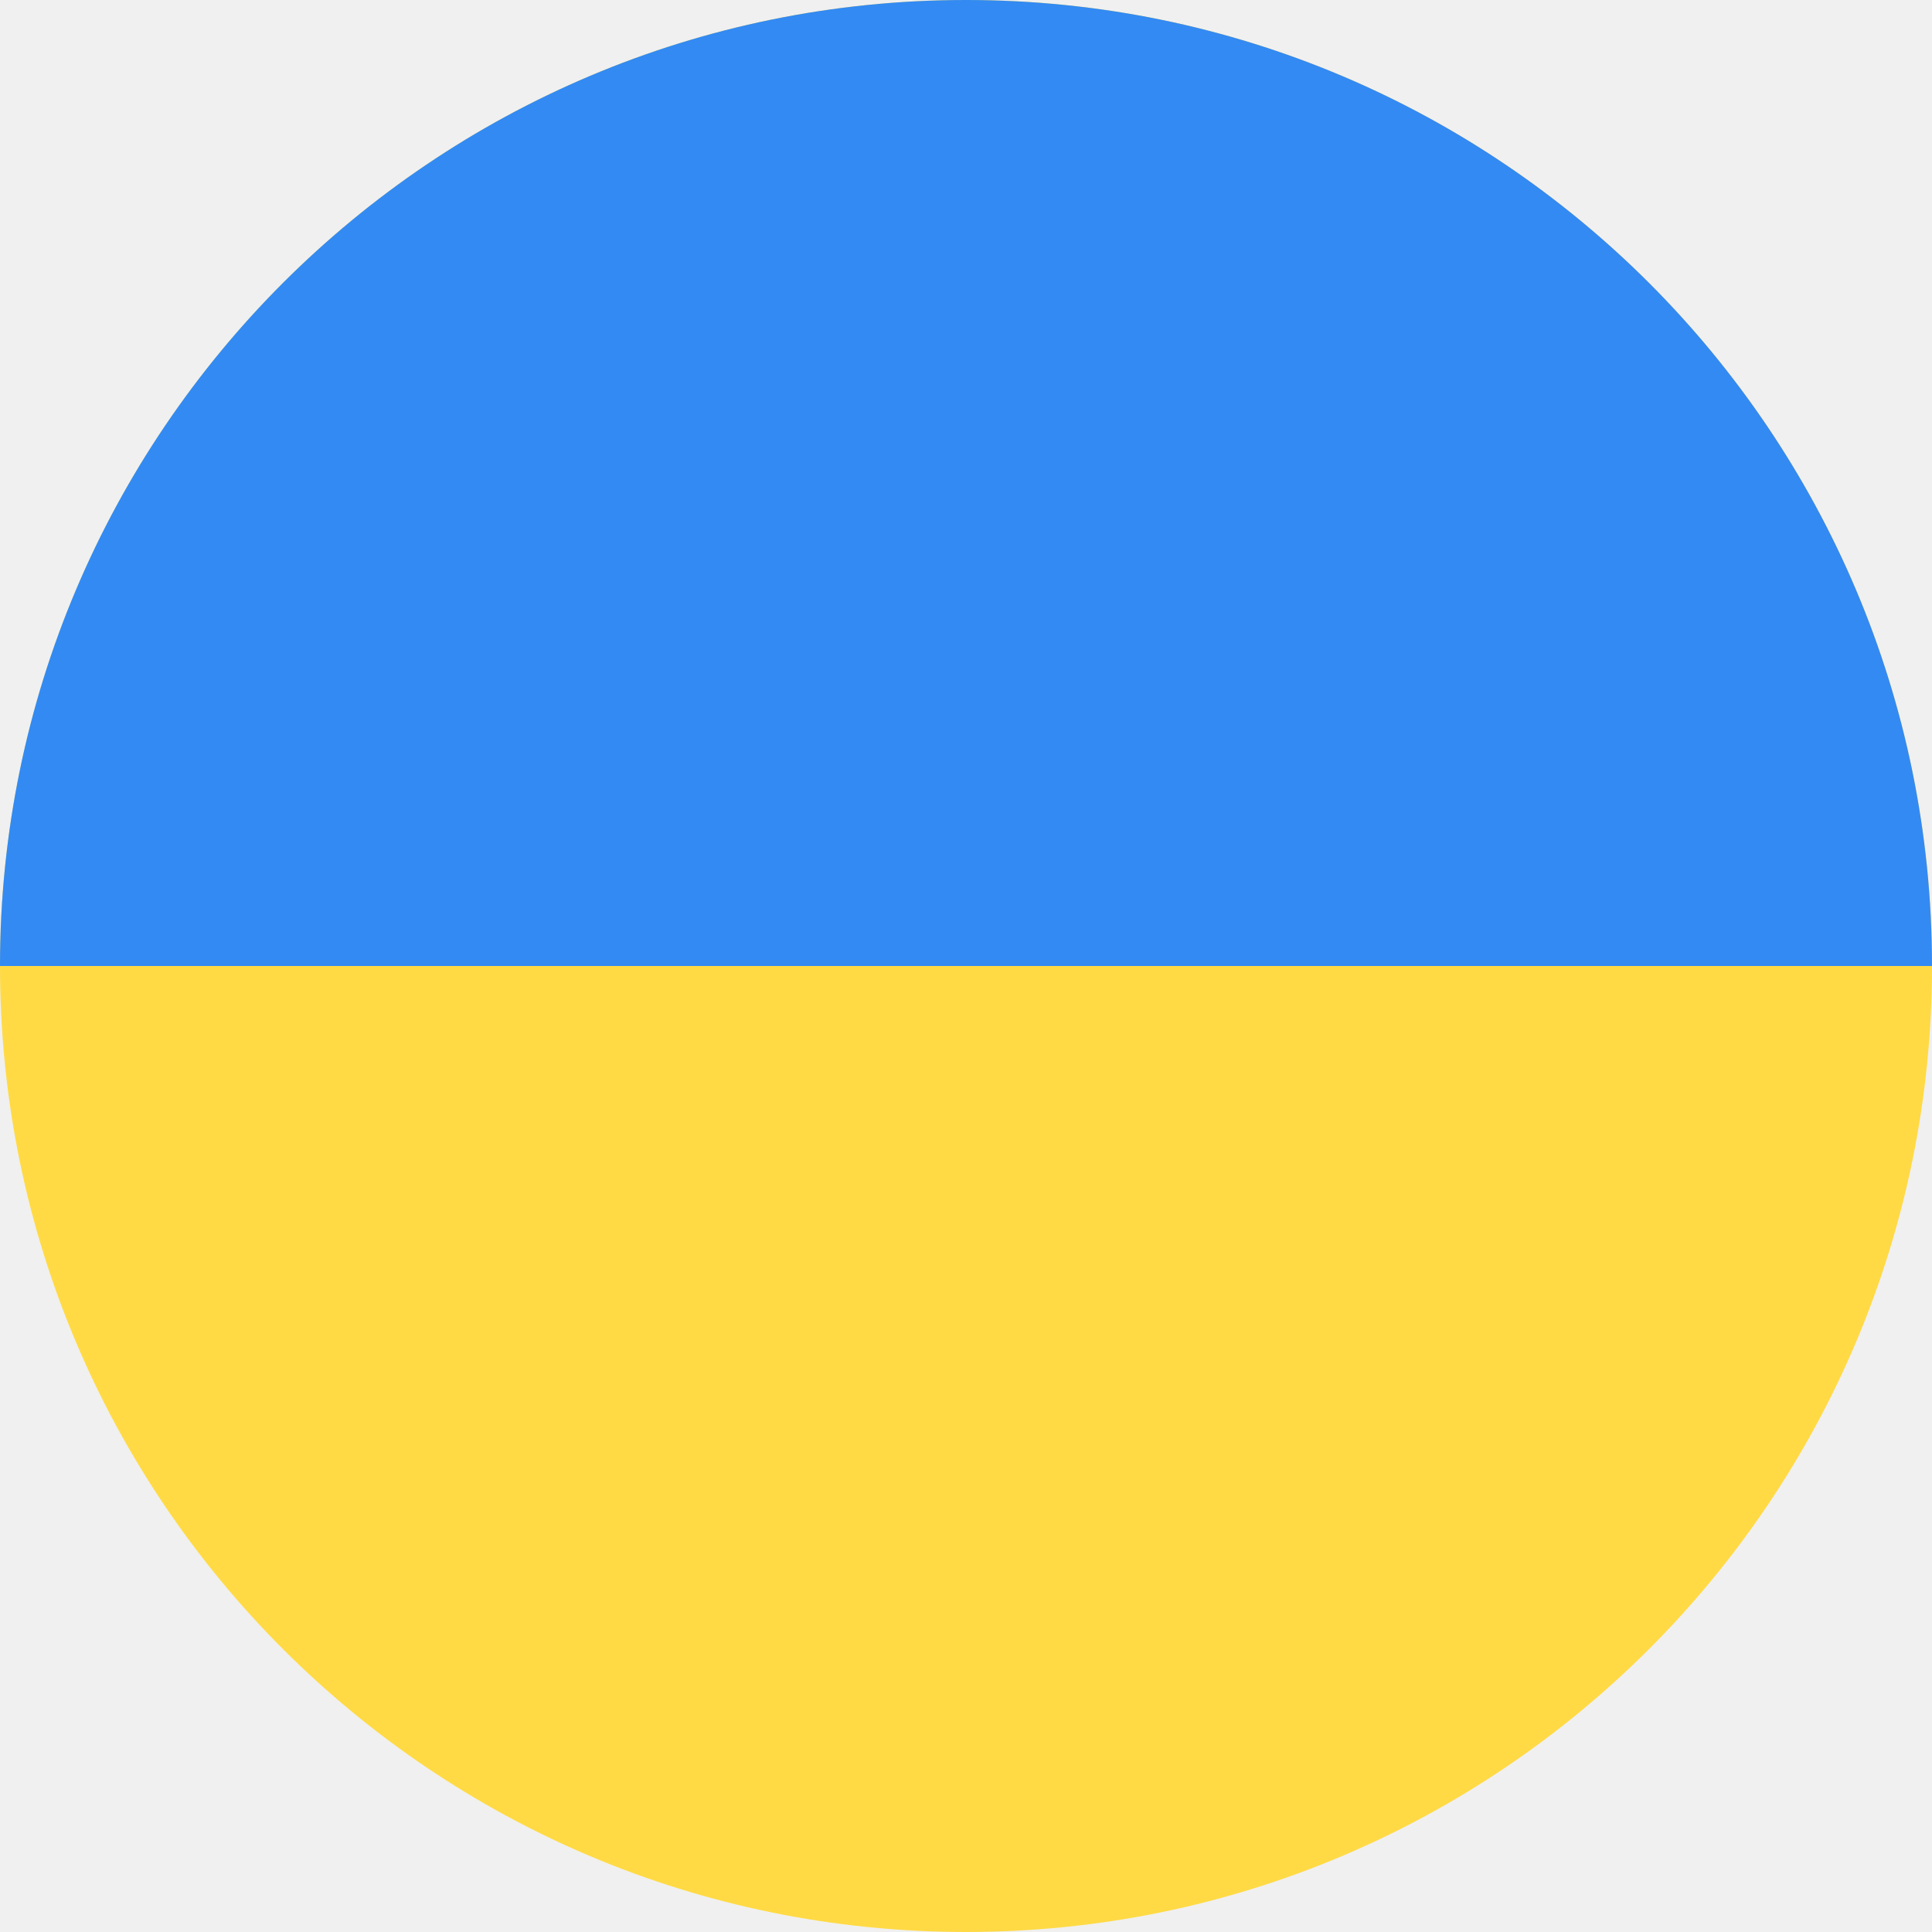
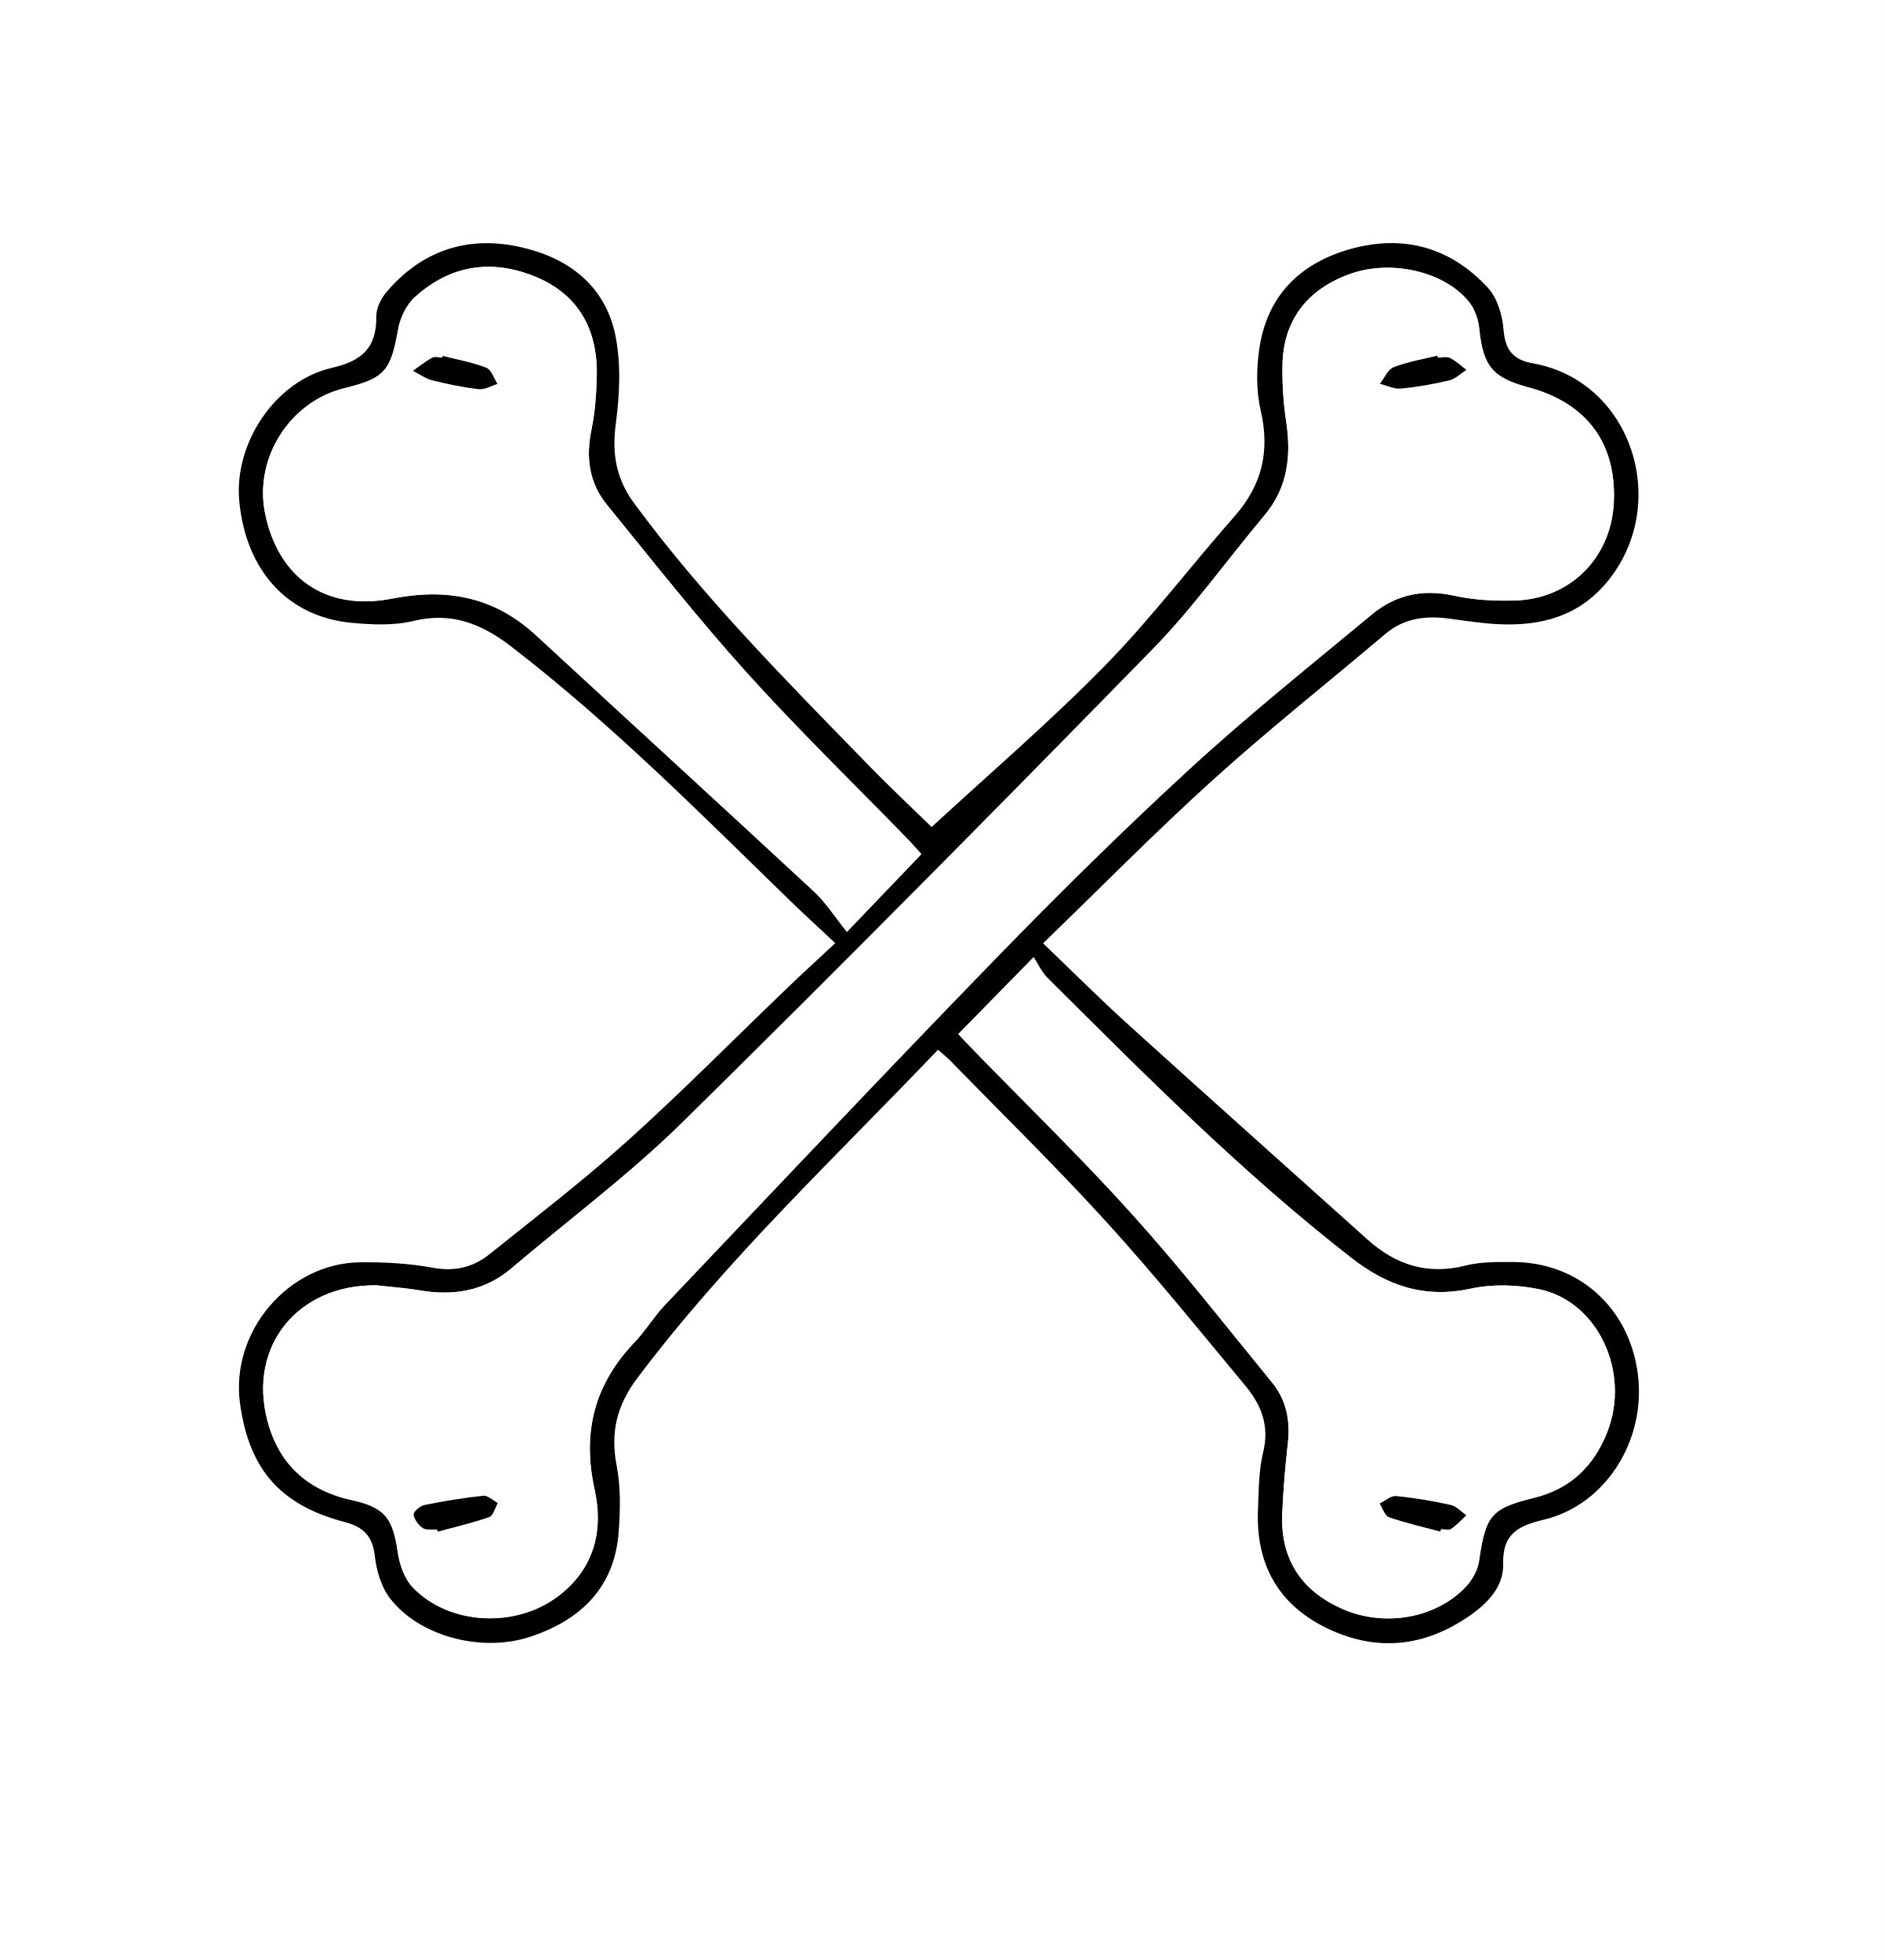
- <svg xmlns="http://www.w3.org/2000/svg" version="1.1" id="Layer_1" x="0px" y="0px" viewBox="0 0 512 512" style="enable-background:new 0 0 512 512;" xml:space="preserve">
-   <circle style="fill:#FFDA44;" cx="256" cy="256" r="256" />
-   <path style="fill:#338AF3;" d="M0,256C0,114.616,114.616,0,256,0s256,114.616,256,256" />
-   <g>
- </g>
-   <g>
- </g>
-   <g>
- </g>
-   <g>
- </g>
-   <g>
- </g>
-   <g>
- </g>
-   <g>
- </g>
-   <g>
- </g>
-   <g>
- </g>
-   <g>
- </g>
-   <g>
- </g>
-   <g>
- </g>
-   <g>
- </g>
-   <g>
- </g>
-   <g>
- </g>
+ <svg xmlns="http://www.w3.org/2000/svg" version="1.1" width="450" height="468">
+   <svg id="SvgjsSvg1000" viewBox="0 0 450 468">
+     <defs>
+       <style>.cls-1{fill:#000;}.cls-1,.cls-2{stroke-width:0px;}.cls-2{fill:#fff;}</style>
+     </defs>
+     <path class="cls-2" d="M450,468H0V0h450v468ZM199.4,225.19c-4.15,3.87-7.91,7.3-11.59,10.83-12.6,12.09-24.87,24.54-37.84,36.22-10.6,9.55-21.96,18.27-33.1,27.21-3.9,3.13-8.29,4.21-13.53,3.24-5.67-1.05-11.56-1.37-17.35-1.3-17.19.19-31.04,16.61-28.7,33.67,2.15,15.74,9.59,24.31,25.04,28.36,4.43,1.16,6.62,3.37,7.15,8.1.39,3.46,1.51,7.31,3.57,10.03,6.87,9.06,21.84,13.15,33.59,9.23,11.94-3.98,20.06-11.72,21.05-24.97.39-5.26.52-10.73-.48-15.87-1.55-7.93.05-14.41,4.92-20.89,21.38-28.43,47.24-52.68,71.81-78.43,1.19,1.08,2.22,1.9,3.13,2.83,12.42,12.75,25.17,25.2,37.13,38.36,11.5,12.65,22.27,25.98,33.19,39.15,3.71,4.47,5.71,9.46,4.19,15.69-1.09,4.46-1.07,9.22-1.26,13.86-.52,12.67,4.62,22.34,16.05,28.04,11.85,5.91,23.46,4.85,34.36-2.69,4.36-3.01,8.28-6.96,8.13-12.47-.19-7.25,3.69-9.11,9.74-10.56,14.81-3.54,24.49-19.07,22.39-34.91-2.08-15.71-14.14-26.55-29.77-26.6-3.8-.01-7.75-.05-11.39.86-9.09,2.29-16.65-.2-23.39-6.25-19.04-17.09-38.14-34.13-57.1-51.31-6.87-6.22-13.42-12.79-20.33-19.4,13.78-13.33,26.83-26.62,40.62-39.08,13.3-12.02,27.38-23.17,41.07-34.77,4.57-3.87,9.8-4.44,15.44-3.66,3.94.54,7.9,1.15,11.87,1.32,9.87.42,18.72-1.87,25.46-9.86,15.62-18.5,6.32-48.25-17.57-52.44-4.67-.82-6.59-3.23-6.96-8.08-.27-3.43-1.48-7.51-3.73-9.95-8.82-9.59-20.01-12.78-32.62-9.31-12.29,3.38-20.23,11.3-22,24.22-.64,4.71-.69,9.79.38,14.38,2.26,9.72.32,17.85-6.27,25.31-10.45,11.83-20,24.51-31.04,35.76-13.14,13.39-27.44,25.64-41.25,38.4-3.81-3.72-9.61-9.15-15.14-14.84-19.47-20.02-39.19-39.82-55.83-62.39-4.39-5.95-5.38-11.92-4.43-19.12.91-6.82,1.27-14.07-.04-20.75-2.38-12.21-11.35-18.91-22.98-21.44-12.48-2.72-23.36.94-31.74,10.81-1.32,1.55-2.44,3.89-2.42,5.85.1,7.46-3.45,10.6-10.64,12.25-13.5,3.1-23.35,17.98-22.08,31.73,1.53,16.57,11.51,27.66,26.72,29.12,4.91.47,10.14.71,14.86-.43,9.2-2.22,16.32.68,23.45,6.18,23.78,18.34,44.87,39.59,66.32,60.46,3.42,3.33,6.95,6.54,10.93,10.28Z" />
+     <path class="cls-1" d="M199.4,225.19c-3.98-3.74-7.51-6.96-10.93-10.28-21.45-20.87-42.53-42.12-66.32-60.46-7.13-5.5-14.26-8.4-23.45-6.18-4.72,1.14-9.95.9-14.86.43-15.21-1.46-25.19-12.55-26.72-29.12-1.27-13.75,8.58-28.63,22.08-31.73,7.19-1.65,10.73-4.78,10.64-12.25-.03-1.96,1.1-4.29,2.42-5.85,8.38-9.88,19.26-13.53,31.74-10.81,11.63,2.53,20.6,9.22,22.98,21.44,1.3,6.69.94,13.93.04,20.75-.96,7.2.04,13.17,4.43,19.12,16.65,22.58,36.36,42.37,55.83,62.39,5.53,5.69,11.34,11.12,15.14,14.84,13.82-12.76,28.11-25.01,41.25-38.4,11.03-11.24,20.59-23.92,31.04-35.76,6.59-7.46,8.53-15.59,6.27-25.31-1.07-4.59-1.02-9.67-.38-14.38,1.77-12.92,9.71-20.83,22-24.22,12.61-3.47,23.79-.28,32.62,9.31,2.25,2.45,3.46,6.52,3.73,9.95.37,4.85,2.29,7.26,6.96,8.08,23.88,4.19,33.18,33.94,17.57,52.44-6.74,7.99-15.59,10.28-25.46,9.86-3.97-.17-7.93-.78-11.87-1.32-5.64-.78-10.87-.21-15.44,3.66-13.69,11.59-27.77,22.74-41.07,34.77-13.79,12.47-26.83,25.75-40.62,39.08,6.9,6.61,13.46,13.17,20.33,19.4,18.96,17.18,38.06,34.21,57.1,51.31,6.74,6.05,14.29,8.54,23.39,6.25,3.64-.92,7.58-.87,11.39-.86,15.63.04,27.69,10.89,29.77,26.6,2.1,15.84-7.58,31.36-22.39,34.91-6.05,1.45-9.94,3.31-9.74,10.56.15,5.51-3.77,9.45-8.13,12.47-10.89,7.53-22.5,8.59-34.36,2.69-11.43-5.7-16.57-15.37-16.05-28.04.19-4.64.17-9.4,1.26-13.86,1.52-6.23-.48-11.23-4.19-15.69-10.92-13.17-21.69-26.5-33.19-39.15-11.96-13.16-24.71-25.61-37.13-38.36-.91-.93-1.94-1.76-3.13-2.83-24.56,25.75-50.43,50-71.81,78.43-4.87,6.48-6.47,12.96-4.92,20.89,1,5.13.87,10.6.48,15.87-.98,13.25-9.1,20.99-21.05,24.97-11.75,3.92-26.72-.17-33.59-9.23-2.06-2.72-3.18-6.57-3.57-10.03-.53-4.73-2.72-6.94-7.15-8.1-15.45-4.05-22.89-12.62-25.04-28.36-2.33-17.07,11.51-33.48,28.7-33.67,5.79-.06,11.68.25,17.35,1.3,5.24.97,9.63-.11,13.53-3.24,11.14-8.94,22.5-17.66,33.1-27.21,12.97-11.68,25.24-24.13,37.84-36.22,3.67-3.53,7.44-6.96,11.59-10.83ZM89.8,306.9c-18.64-.21-30.65,14.46-25.98,32.29,2.72,10.37,9.52,16.67,20.18,19,8.07,1.77,9.79,4.44,10.97,12.55.43,2.93,1.63,6.31,3.63,8.36,8.81,9.06,24.62,9.68,34.71,1.98,8.61-6.57,10.78-15.71,8.64-25.4-3.03-13.71-.06-25.15,9.54-35.19,2.63-2.75,4.61-6.12,7.23-8.88,26.21-27.58,52.3-55.27,78.81-82.56,15.16-15.6,30.66-30.92,46.68-45.63,13.93-12.79,28.75-24.63,43.31-36.72,5.67-4.71,12.19-6.12,19.61-4.47,4.65,1.04,9.58,1.27,14.37,1.16,13.26-.29,23.1-10.11,23.77-23.3.73-14.2-6.43-23.88-20.44-27.62-8.52-2.28-10.76-5.11-11.66-13.83-.23-2.19-.99-4.64-2.31-6.35-5.71-7.37-18.44-10.37-28.27-6.98-10.42,3.6-16.25,11.16-16.42,21.85-.07,4.46.2,8.98.87,13.39,1.26,8.25.43,15.82-5.15,22.48-8.96,10.69-17.11,22.16-26.83,32.1-37.03,37.9-74.29,75.59-112.05,112.77-12.75,12.55-27.24,23.32-40.91,34.93-6.45,5.48-13.86,6.64-21.95,5.27-3.43-.58-6.91-.82-10.37-1.21ZM202.2,222.51c6.88-7.19,12.24-12.79,17.77-18.56-1.17-1.29-2.12-2.41-3.15-3.47-12.86-13.24-26.12-26.1-38.47-39.79-11.66-12.93-22.45-26.65-33.45-40.17-4.23-5.19-5.08-11.26-3.7-17.87.87-4.2,1.19-8.57,1.28-12.87.25-11.53-4.72-19.64-14.69-23.72-10.47-4.29-20.27-2.74-28.69,4.84-2.02,1.82-3.53,4.9-4.02,7.63-1.79,10.04-3.13,11.79-12.9,14.18-12.94,3.16-21.51,16.62-18.92,29.71,3.04,15.36,14.31,23.65,30.34,20.52,13.29-2.59,24.49-.37,34.43,8.81,22.08,20.4,44.28,40.68,66.32,61.14,2.77,2.57,4.84,5.88,7.86,9.63ZM228.79,246.9c.82.87,1.91,2.07,3.05,3.24,12.86,13.24,26.12,26.11,38.47,39.81,11.65,12.94,22.4,26.7,33.42,40.2,3.41,4.18,4.37,9.15,3.73,14.55-.64,5.43-1.05,10.91-1.32,16.37-.56,11.06,4.41,18.78,14.52,23.17,9.82,4.26,21.9,2.24,29.09-5.13,1.62-1.66,3.03-4.1,3.36-6.35,1.58-10.81,2.72-12.57,13.17-15.13,8.71-2.13,14.24-7.61,17.41-15.59,5.69-14.32-2.18-31.29-16.19-34.2-5.25-1.09-11.11-1.27-16.32-.15-11.05,2.39-19.92-.6-28.63-7.39-26.04-20.3-49.23-43.65-72.54-66.88-1.38-1.37-2.21-3.3-3.23-4.87-6.71,6.85-12.25,12.49-17.98,18.35Z" />
+     <path class="cls-2" d="M89.8,306.9c3.46.39,6.94.63,10.37,1.21,8.1,1.37,15.51.21,21.95-5.27,13.67-11.61,28.16-22.38,40.91-34.93,37.76-37.18,75.02-74.87,112.05-112.77,9.72-9.94,17.87-21.41,26.83-32.1,5.58-6.66,6.41-14.23,5.15-22.48-.67-4.41-.94-8.93-.87-13.39.16-10.69,5.99-18.25,16.42-21.85,9.83-3.39,22.55-.4,28.27,6.98,1.32,1.71,2.09,4.16,2.31,6.35.9,8.73,3.14,11.55,11.66,13.83,14.01,3.74,21.17,13.42,20.44,27.62-.68,13.18-10.52,23-23.77,23.3-4.79.11-9.72-.13-14.37-1.16-7.42-1.65-13.94-.24-19.61,4.47-14.56,12.1-29.38,23.93-43.31,36.72-16.02,14.71-31.52,30.02-46.68,45.63-26.51,27.29-52.61,54.98-78.81,82.56-2.62,2.76-4.6,6.13-7.23,8.88-9.59,10.04-12.56,21.48-9.54,35.19,2.14,9.69-.03,18.83-8.64,25.4-10.09,7.7-25.9,7.07-34.71-1.98-2-2.05-3.21-5.43-3.63-8.36-1.18-8.11-2.9-10.78-10.97-12.55-10.66-2.34-17.47-8.64-20.18-19-4.67-17.83,7.34-32.5,25.98-32.29ZM104.36,365.22c.05.16.1.33.15.49,4.11-1.12,8.28-2.07,12.29-3.48.96-.34,1.38-2.2,2.05-3.36-1.16-.61-2.38-1.84-3.46-1.73-4.72.5-9.42,1.28-14.08,2.22-1.03.21-2.64,1.58-2.56,2.27.12,1.17,1.16,2.53,2.21,3.23.83.56,2.24.27,3.4.35ZM343.25,85.41c-.04-.16-.08-.32-.11-.47-3.48.87-7.08,1.44-10.4,2.74-1.4.54-2.2,2.6-3.28,3.97,1.66.41,3.36,1.29,4.96,1.14,3.9-.37,7.79-1.06,11.6-1.96,1.47-.35,2.71-1.65,4.05-2.51-1.29-.97-2.48-2.12-3.89-2.83-.79-.4-1.94-.07-2.93-.07Z" />
+     <path class="cls-2" d="M202.2,222.51c-3.02-3.75-5.09-7.07-7.86-9.63-22.04-20.45-44.24-40.73-66.32-61.14-9.94-9.18-21.14-11.41-34.43-8.81-16.03,3.13-27.3-5.16-30.34-20.52-2.59-13.09,5.98-26.55,18.92-29.71,9.78-2.39,11.12-4.13,12.9-14.18.49-2.73,1.99-5.81,4.02-7.63,8.42-7.58,18.21-9.13,28.69-4.84,9.97,4.09,14.94,12.2,14.69,23.72-.1,4.3-.41,8.67-1.28,12.87-1.37,6.61-.52,12.67,3.7,17.87,11,13.52,21.79,27.24,33.45,40.17,12.35,13.69,25.62,26.56,38.47,39.79,1.03,1.06,1.98,2.18,3.15,3.47-5.53,5.78-10.89,11.38-17.77,18.56ZM105.71,84.99c-.04.13-.08.25-.12.38-.82,0-1.81-.29-2.44.06-1.61.88-3.06,2.05-4.57,3.11,1.54.78,3,1.86,4.64,2.27,3.65.92,7.36,1.69,11.09,2.11,1.42.16,2.97-.8,4.46-1.25-.87-1.33-1.46-3.39-2.67-3.86-3.33-1.29-6.91-1.93-10.39-2.82Z" />
+     <path class="cls-2" d="M228.79,246.9c5.74-5.85,11.27-11.5,17.98-18.35,1.02,1.57,1.85,3.5,3.23,4.87,23.31,23.23,46.49,46.58,72.54,66.88,8.71,6.79,17.58,9.79,28.63,7.39,5.21-1.13,11.07-.95,16.32.15,14,2.91,21.87,19.89,16.19,34.2-3.17,7.98-8.7,13.46-17.41,15.59-10.45,2.56-11.59,4.32-13.17,15.13-.33,2.25-1.74,4.69-3.36,6.35-7.19,7.36-19.27,9.39-29.09,5.13-10.11-4.39-15.07-12.11-14.52-23.17.28-5.47.68-10.94,1.32-16.37.64-5.4-.32-10.37-3.73-14.55-11.02-13.5-21.76-27.27-33.42-40.2-12.34-13.7-25.61-26.57-38.47-39.81-1.13-1.17-2.23-2.37-3.05-3.24ZM343.87,365.7c.05-.19.1-.39.14-.58.82,0,1.86.32,2.43-.06,1.33-.91,2.44-2.15,3.63-3.25-1.24-.85-2.37-2.15-3.73-2.45-4.29-.95-8.65-1.7-13.03-2.12-1.25-.12-2.63,1.15-3.95,1.79.74,1.13,1.24,2.92,2.25,3.26,4,1.38,8.15,2.32,12.25,3.42Z" />
+     <path class="cls-1" d="M104.36,365.22c-1.15-.09-2.56.21-3.4-.35-1.04-.7-2.08-2.06-2.21-3.23-.07-.69,1.54-2.06,2.56-2.27,4.65-.94,9.36-1.72,14.08-2.22,1.08-.11,2.3,1.12,3.46,1.73-.67,1.16-1.09,3.02-2.05,3.36-4.01,1.41-8.18,2.36-12.29,3.48-.05-.16-.1-.33-.15-.49Z" />
+     <path class="cls-1" d="M343.25,85.41c.99,0,2.14-.33,2.93.07,1.41.71,2.61,1.86,3.89,2.83-1.34.86-2.59,2.16-4.05,2.51-3.81.91-7.7,1.59-11.6,1.96-1.6.15-3.31-.73-4.96-1.14,1.07-1.37,1.88-3.43,3.28-3.97,3.32-1.29,6.91-1.87,10.4-2.74.04.16.08.32.11.47Z" />
+     <path class="cls-1" d="M105.71,84.99c3.48.89,7.07,1.52,10.39,2.82,1.21.47,1.8,2.53,2.67,3.86-1.49.45-3.04,1.41-4.46,1.25-3.73-.42-7.44-1.2-11.09-2.11-1.63-.41-3.1-1.49-4.64-2.27,1.51-1.06,2.97-2.22,4.57-3.11.63-.35,1.62-.06,2.44-.06.04-.13.08-.25.12-.38Z" />
+     <path class="cls-1" d="M343.87,365.7c-4.1-1.1-8.25-2.04-12.25-3.42-1.01-.35-1.51-2.14-2.25-3.26,1.32-.63,2.7-1.91,3.95-1.79,4.37.42,8.73,1.17,13.03,2.12,1.36.3,2.49,1.61,3.73,2.45-1.2,1.11-2.3,2.35-3.63,3.25-.56.38-1.6.06-2.43.06-.05.19-.1.39-.14.58Z" />
+   </svg>
+   <style>@media (prefers-color-scheme: light) { :root { filter: none; } }
+ </style>
</svg>
